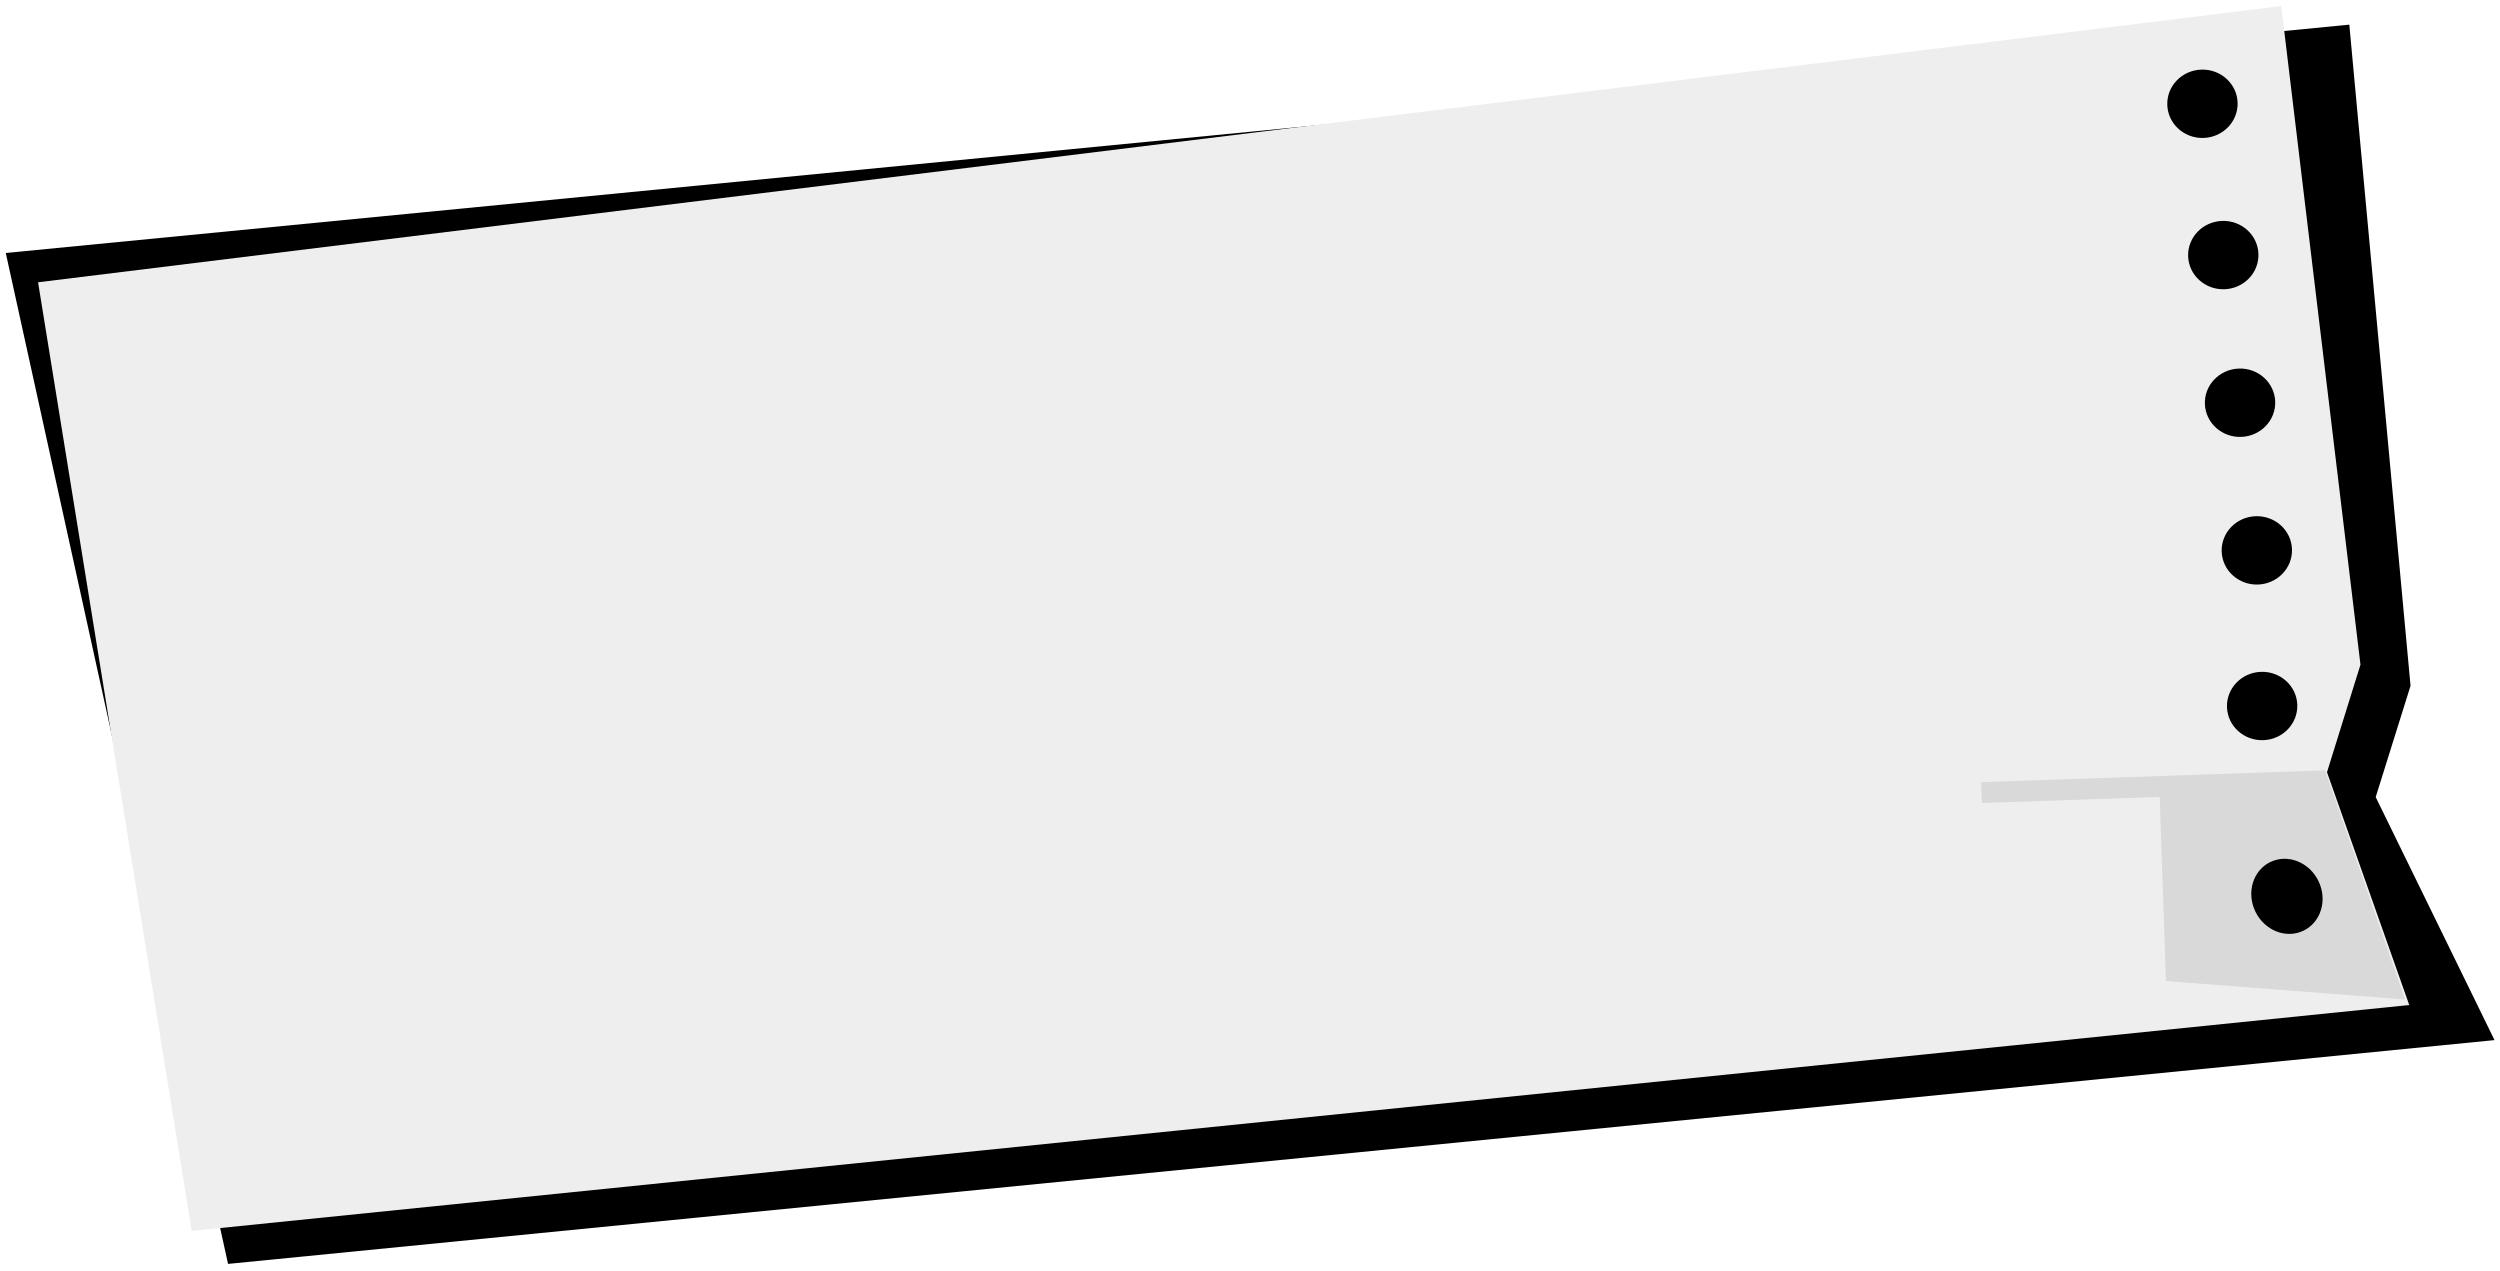
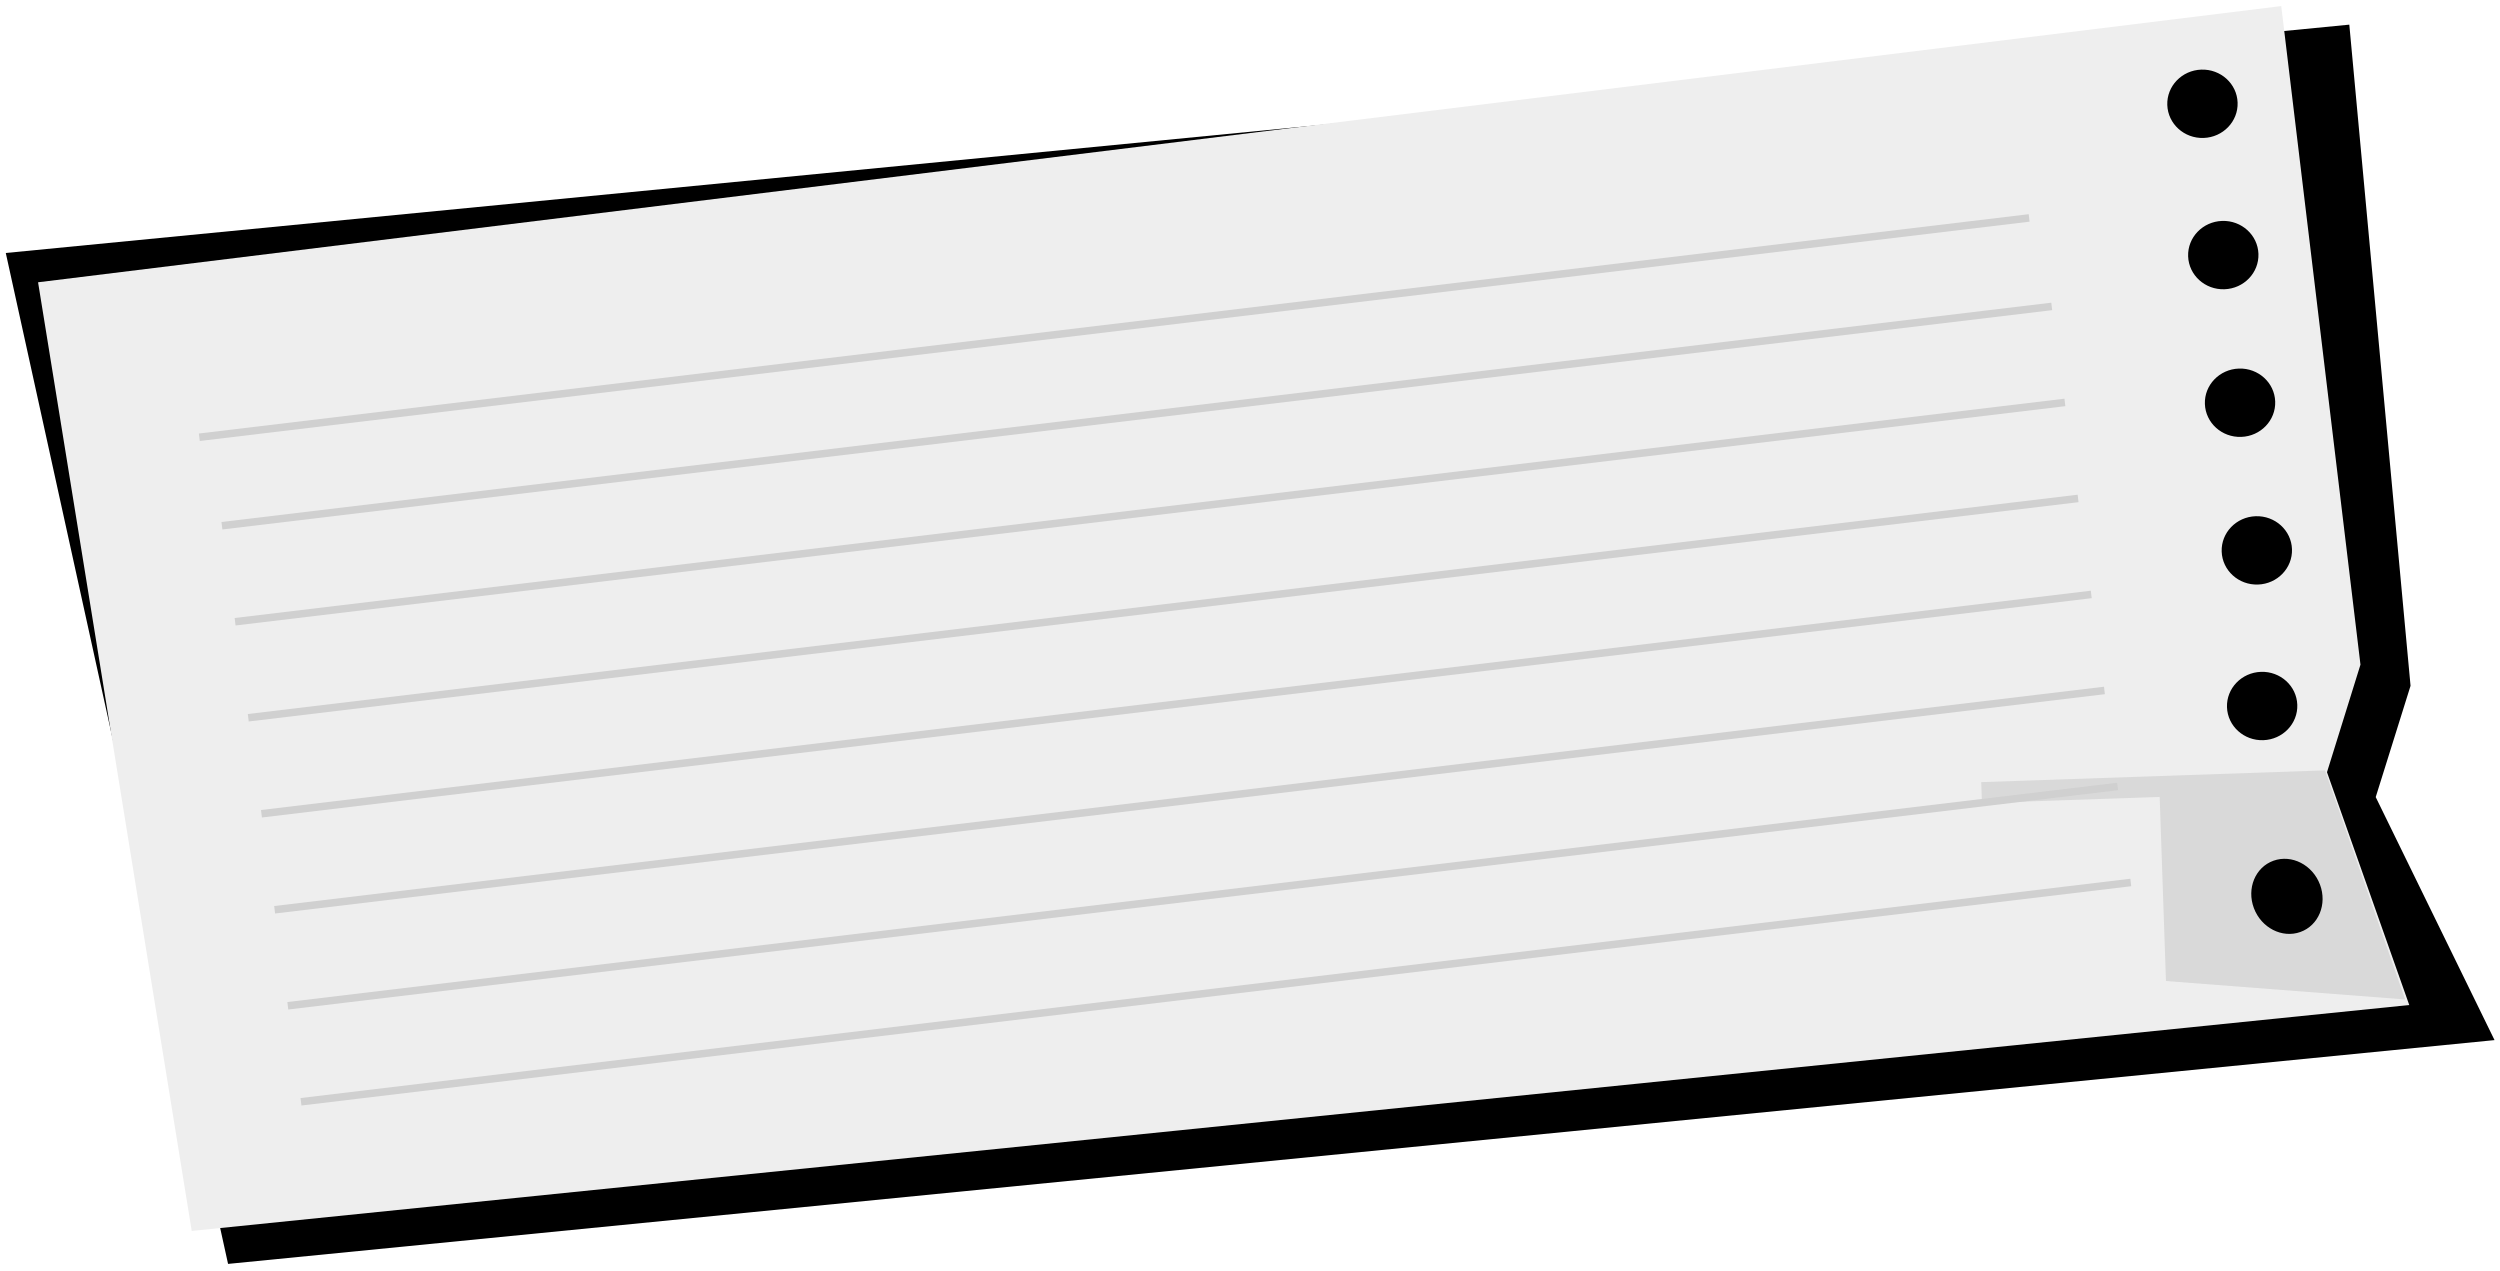
<svg xmlns="http://www.w3.org/2000/svg" width="1328" height="675" viewBox="0 0 1328 675" fill="none">
-   <path d="M1325.09 552.504L121.136 671.383L3.063 134.381L1247.95 13.094L1280.48 364.302L1261.97 423.417L1325.09 552.504Z" fill="black" />
+   <path d="M1325.1 552.504L121.144 671.383L3.071 134.381L1247.95 13.094L1280.48 364.302L1261.98 423.417L1325.1 552.504Z" fill="black" />
  <path d="M1279.8 533.866L101.846 653.875L20.22 149.947L1211.8 3.228L1253.88 353.061L1236.1 410.195L1279.8 533.866Z" fill="#EEEEEE" />
  <path d="M1277.62 530.912L1150.56 521.123L1147.22 423.326L1052.81 426.553L1052.43 415.463L1235.03 409.221L1277.62 530.912Z" fill="#D9D9D9" />
-   <ellipse cx="18.635" cy="20.234" rx="18.635" ry="20.234" transform="matrix(0.941687 -0.33649 0.352427 0.935839 1190.14 463.474)" fill="black" />
-   <ellipse cx="1201.65" cy="375.031" rx="18.686" ry="18.159" transform="rotate(-1.95778 1201.65 375.031)" fill="black" />
-   <ellipse cx="1198.83" cy="292.359" rx="18.686" ry="18.159" transform="rotate(-1.95778 1198.83 292.359)" fill="black" />
-   <ellipse cx="1189.91" cy="213.929" rx="18.686" ry="18.159" transform="rotate(-1.95778 1189.91 213.929)" fill="black" />
-   <ellipse cx="1181.01" cy="135.5" rx="18.686" ry="18.159" transform="rotate(-1.95778 1181.01 135.5)" fill="black" />
-   <ellipse cx="1169.94" cy="55.129" rx="18.686" ry="18.159" transform="rotate(-1.95778 1169.94 55.1285)" fill="black" />
+   <ellipse cx="18.635" cy="20.234" rx="18.635" ry="20.234" transform="matrix(0.941687 -0.33649 0.352427 0.935839 1190.14 463.478)" fill="black" />
+   <ellipse cx="1201.65" cy="375.035" rx="18.686" ry="18.159" transform="rotate(-1.95778 1201.65 375.035)" fill="black" />
+   <ellipse cx="1198.83" cy="292.363" rx="18.686" ry="18.159" transform="rotate(-1.95778 1198.83 292.363)" fill="black" />
+   <ellipse cx="1189.91" cy="213.933" rx="18.686" ry="18.159" transform="rotate(-1.95778 1189.91 213.933)" fill="black" />
+   <ellipse cx="1181.01" cy="135.504" rx="18.686" ry="18.159" transform="rotate(-1.95778 1181.01 135.504)" fill="black" />
+   <ellipse cx="1169.94" cy="55.132" rx="18.686" ry="18.159" transform="rotate(-1.95778 1169.94 55.1324)" fill="black" />
+   <path d="M105.883 232.267L1077.88 115.767" stroke="#D0D0D0" stroke-width="4" />
+   <path d="M117.883 279.267L1089.88 162.767" stroke="#D0D0D0" stroke-width="4" />
+   <path d="M124.883 330.267L1096.88 213.767" stroke="#D0D0D0" stroke-width="4" />
+   <path d="M131.883 381.267L1103.88 264.767" stroke="#D0D0D0" stroke-width="4" />
+   <path d="M138.883 432.267L1110.88 315.767" stroke="#D0D0D0" stroke-width="4" />
+   <path d="M145.883 483.267L1117.88 366.767" stroke="#D0D0D0" stroke-width="4" />
+   <path d="M152.883 534.267L1124.88 417.767" stroke="#D0D0D0" stroke-width="4" />
+   <path d="M159.883 585.267L1131.88 468.767" stroke="#D0D0D0" stroke-width="4" />
</svg>
